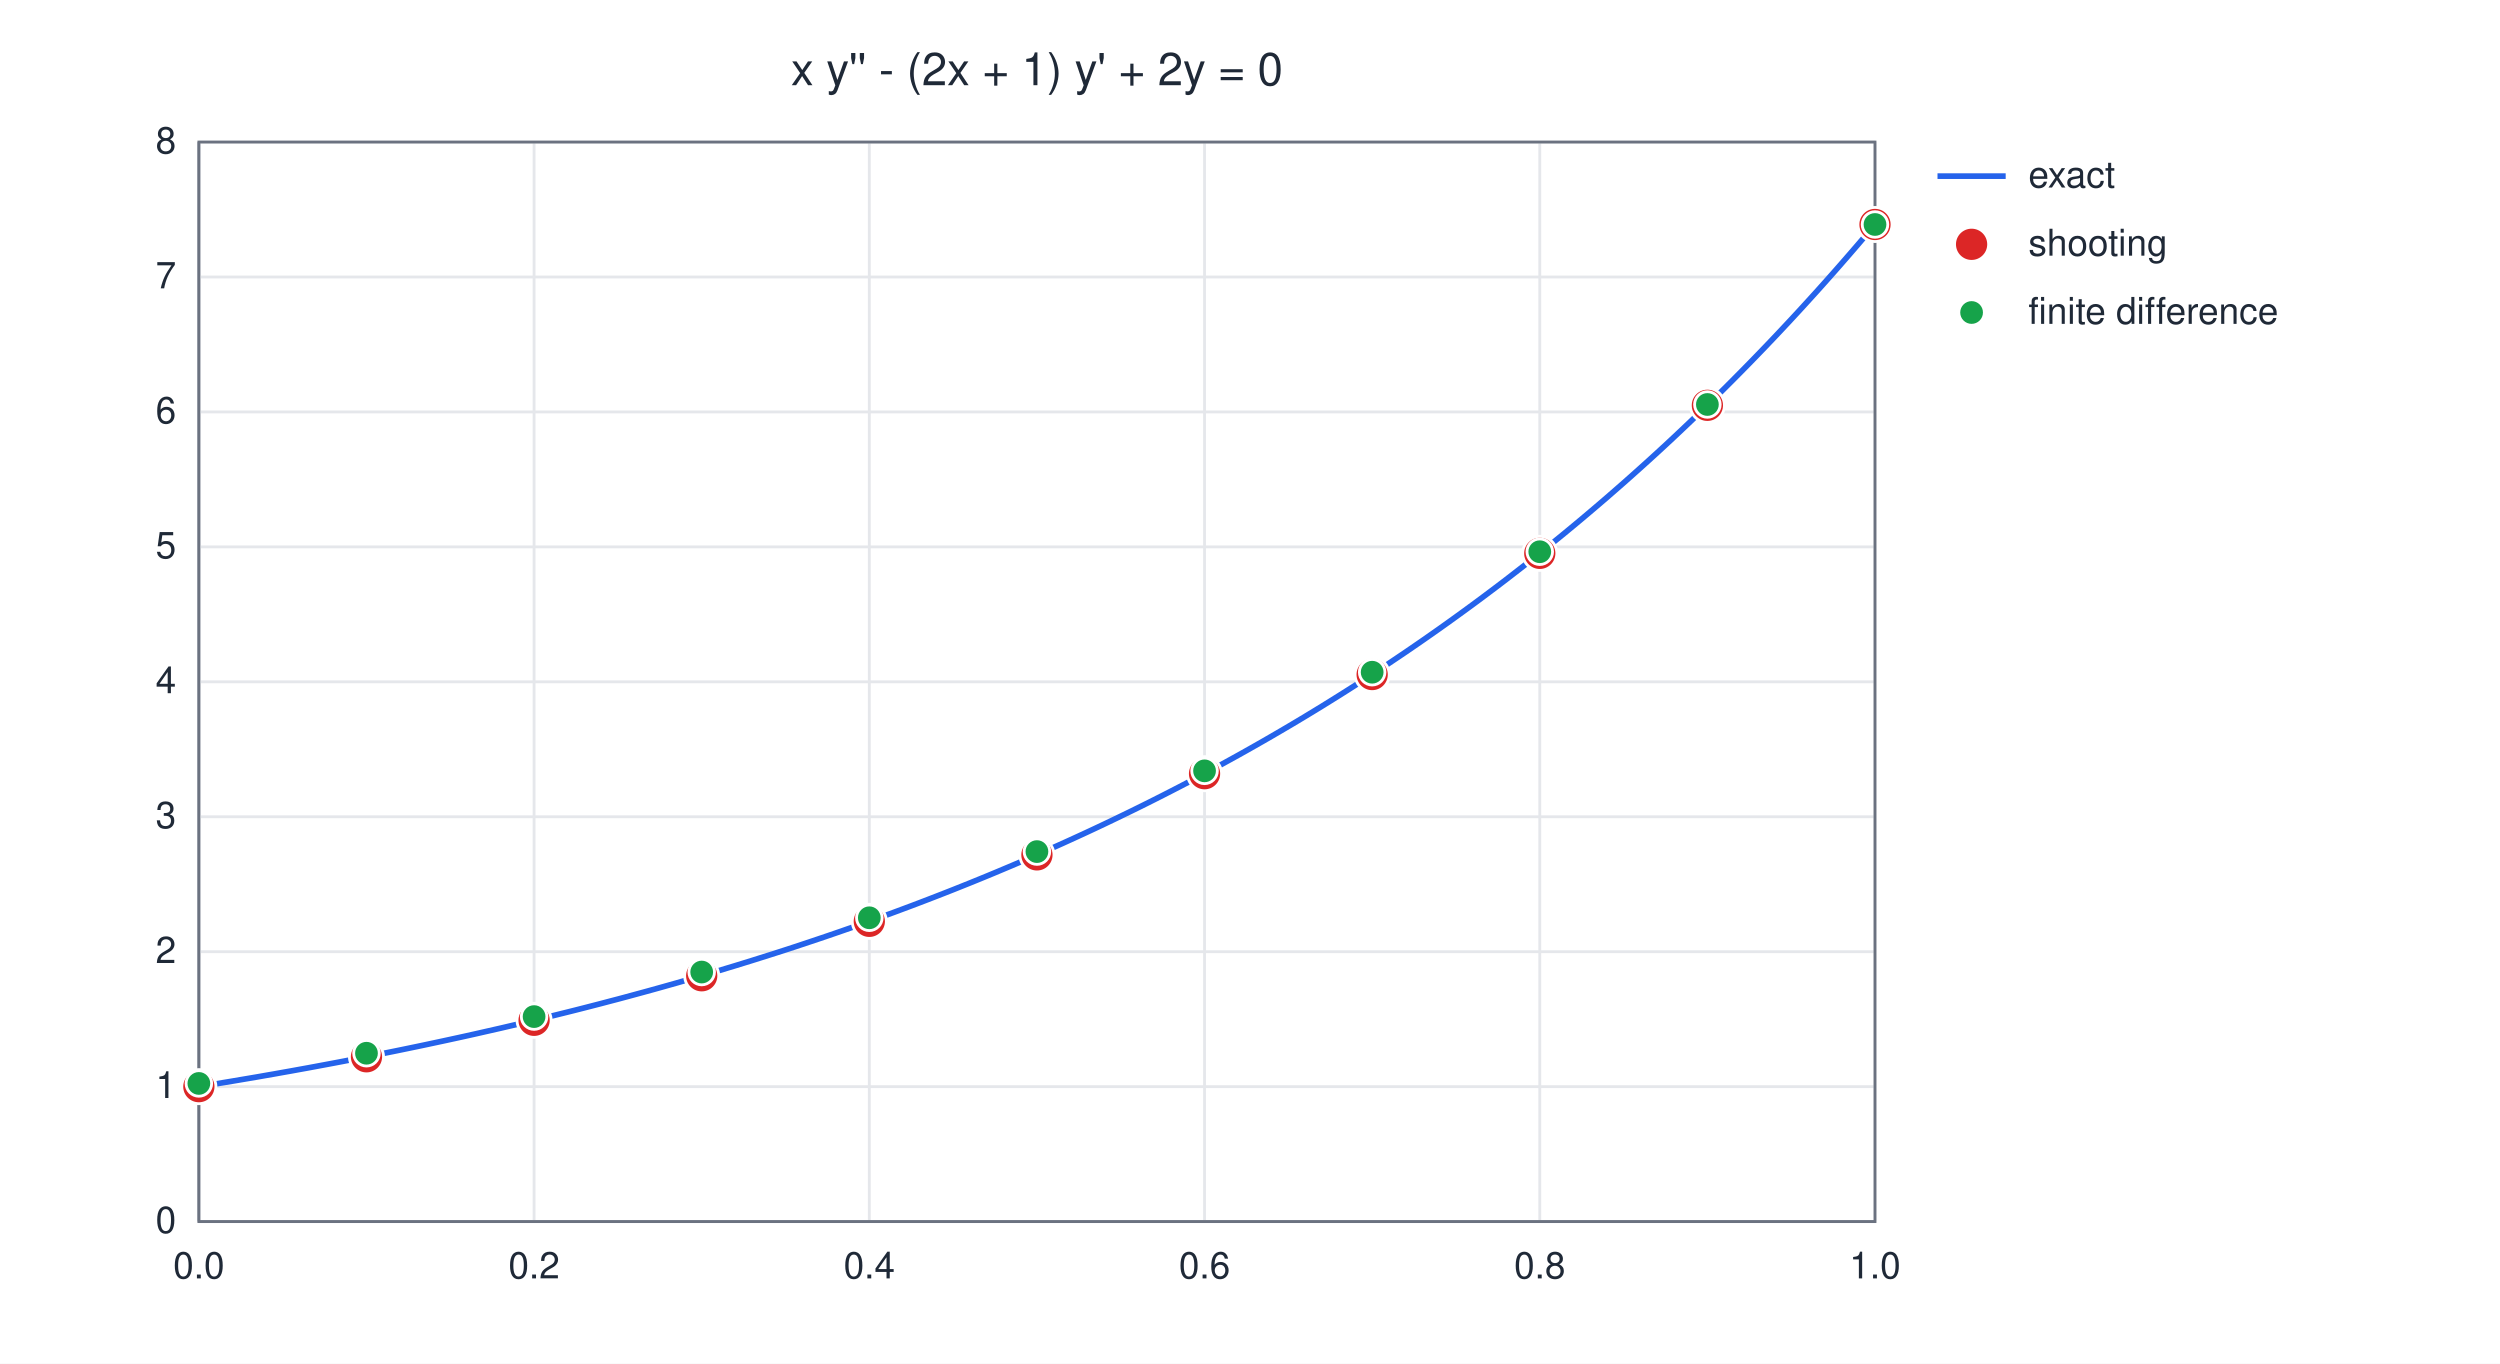
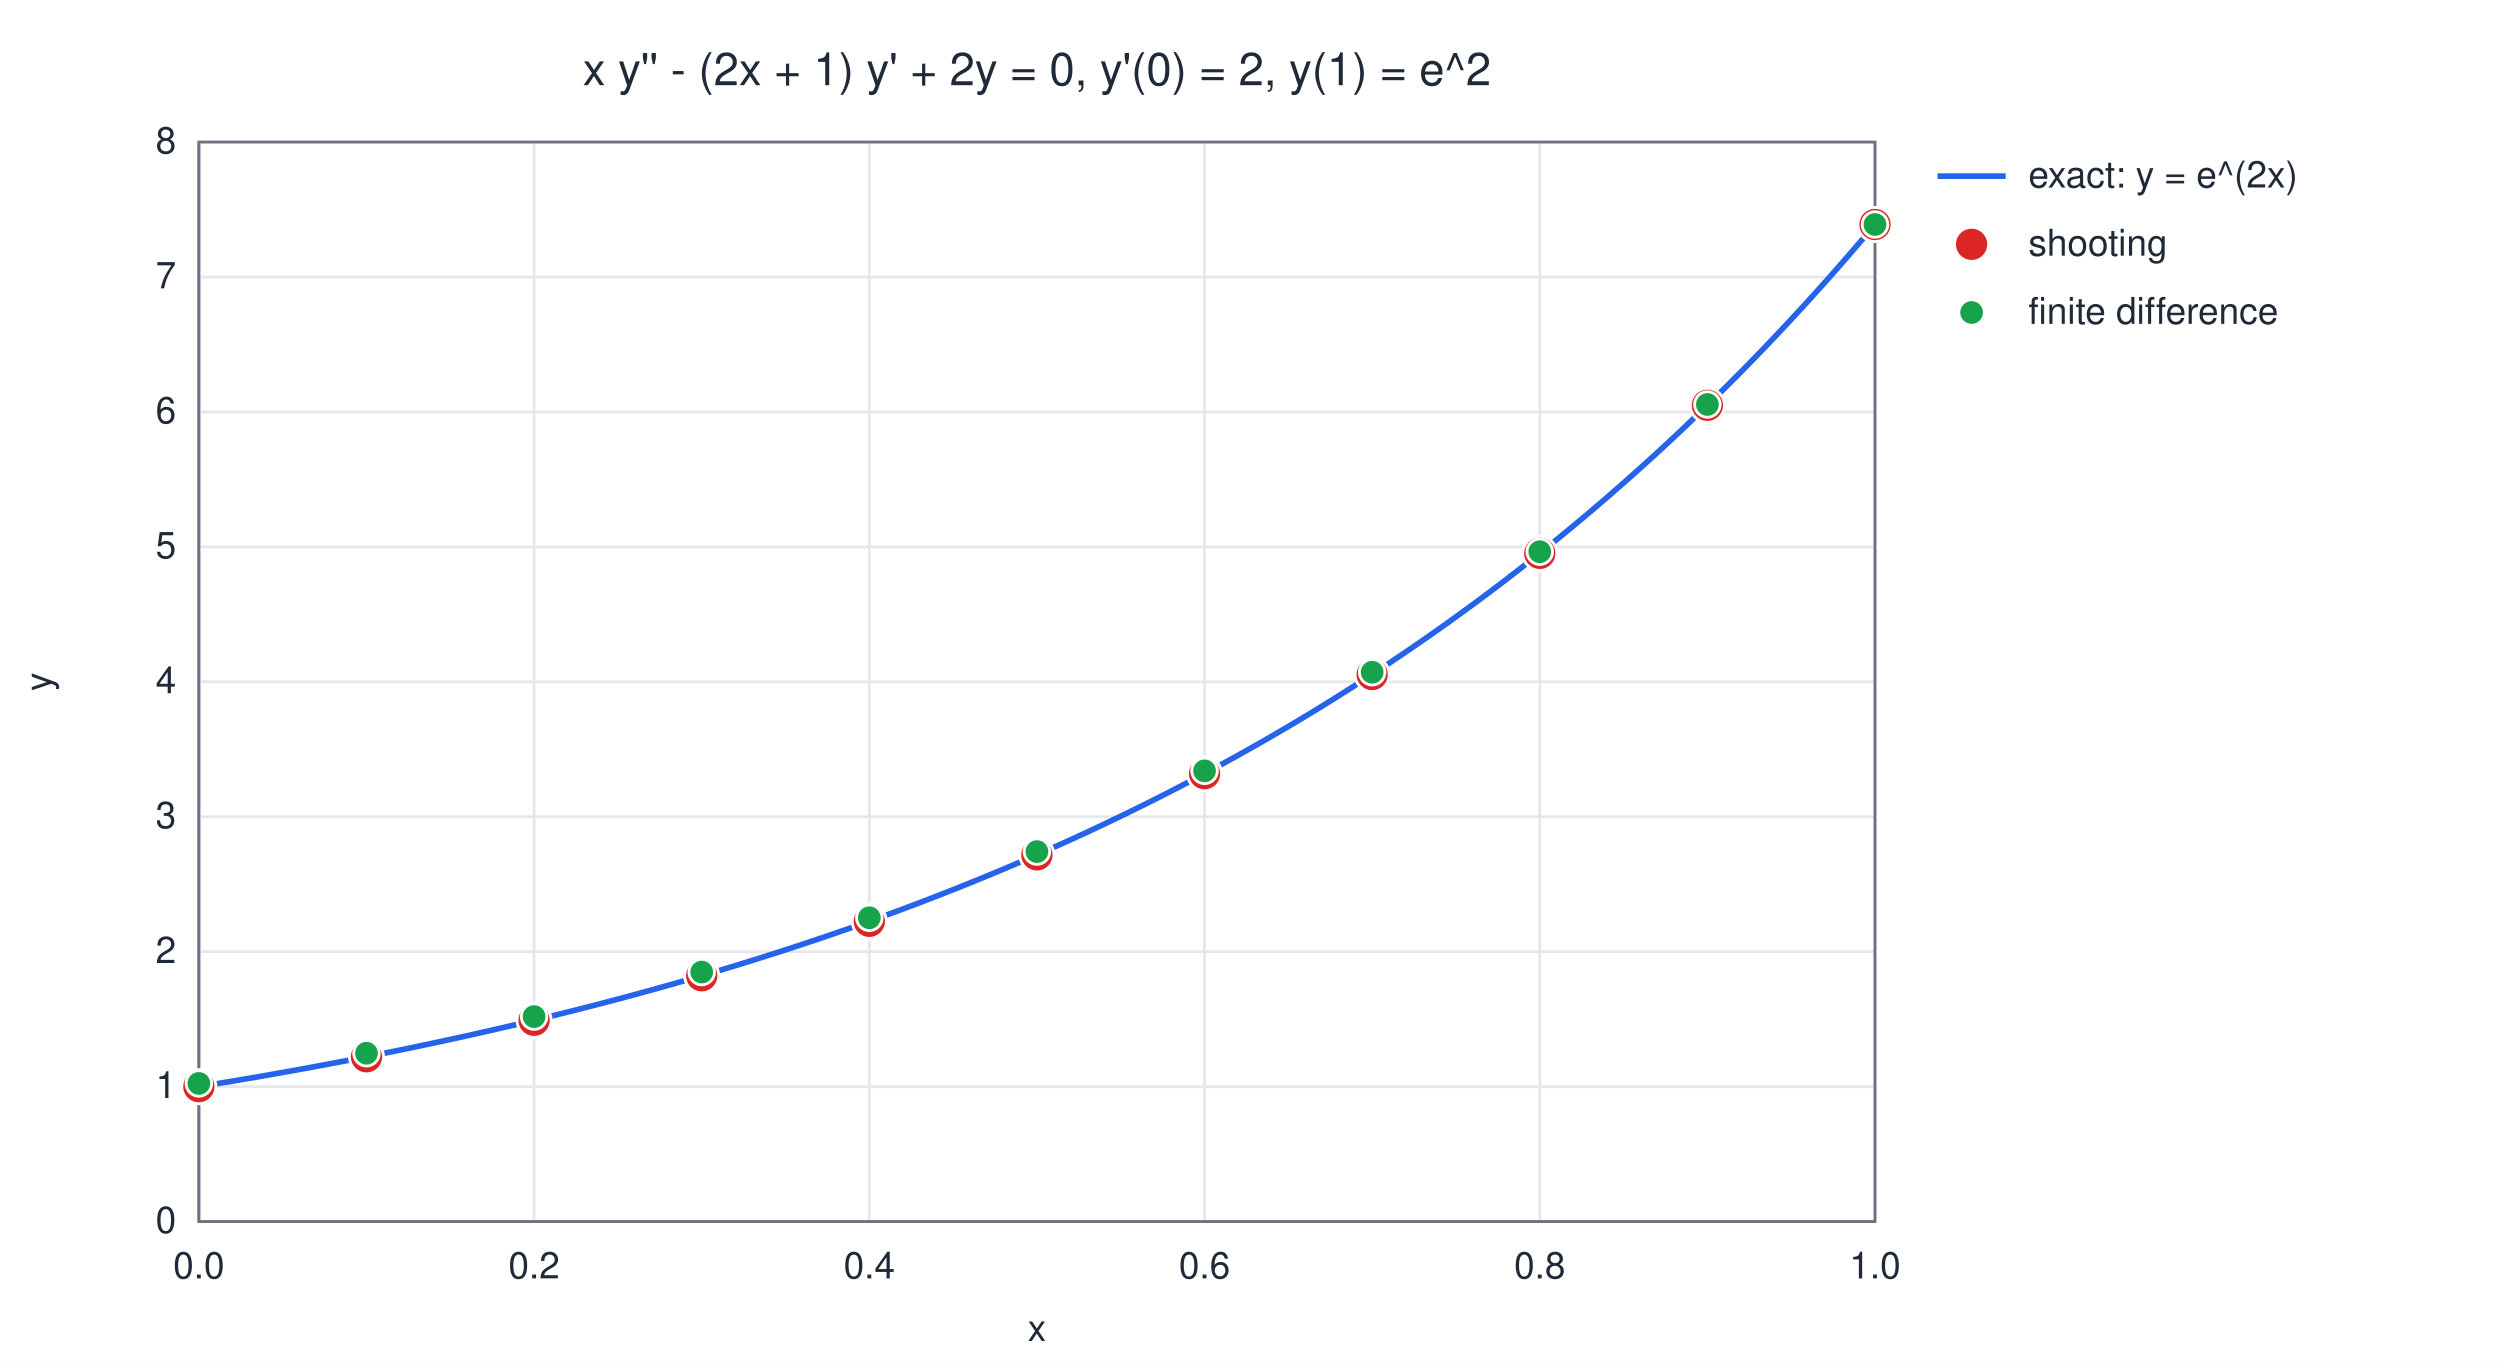
<svg xmlns="http://www.w3.org/2000/svg" width="880" height="480" viewBox="0 0 880 480" font-family="Helvetica, Arial, sans-serif" fill="#1f2937">
  <rect width="880" height="480" fill="#ffffff" />
-   <text x="365.00" y="30.00" text-anchor="middle" font-size="16">x y'' - (2x + 1) y' + 2y = 0</text>
+   <text x="365.00" y="30.00" text-anchor="middle" font-size="16">x y'' - (2x + 1) y' + 2y = 0, y'(0) = 2, y(1) = e^2</text>
  <line x1="70.00" y1="50.00" x2="70.00" y2="430.00" stroke="#9ca3af" stroke-width="1" />
  <text x="70.00" y="450.00" text-anchor="middle" font-size="13">0.0</text>
  <line x1="188.00" y1="50.00" x2="188.00" y2="430.00" stroke="#e5e7eb" stroke-width="1" />
  <text x="188.00" y="450.00" text-anchor="middle" font-size="13">0.2</text>
  <line x1="306.00" y1="50.00" x2="306.00" y2="430.00" stroke="#e5e7eb" stroke-width="1" />
  <text x="306.00" y="450.00" text-anchor="middle" font-size="13">0.4</text>
  <line x1="424.00" y1="50.00" x2="424.00" y2="430.00" stroke="#e5e7eb" stroke-width="1" />
  <text x="424.00" y="450.00" text-anchor="middle" font-size="13">0.6</text>
  <line x1="542.00" y1="50.00" x2="542.00" y2="430.00" stroke="#e5e7eb" stroke-width="1" />
  <text x="542.00" y="450.00" text-anchor="middle" font-size="13">0.8</text>
  <line x1="660.00" y1="50.00" x2="660.00" y2="430.00" stroke="#e5e7eb" stroke-width="1" />
  <text x="660.00" y="450.00" text-anchor="middle" font-size="13">1.0</text>
  <line x1="70.00" y1="430.00" x2="660.00" y2="430.00" stroke="#9ca3af" stroke-width="1" />
  <text x="62.00" y="434.00" text-anchor="end" font-size="13">0</text>
  <line x1="70.00" y1="382.50" x2="660.00" y2="382.50" stroke="#e5e7eb" stroke-width="1" />
  <text x="62.00" y="386.50" text-anchor="end" font-size="13">1</text>
  <line x1="70.00" y1="335.00" x2="660.00" y2="335.00" stroke="#e5e7eb" stroke-width="1" />
  <text x="62.00" y="339.00" text-anchor="end" font-size="13">2</text>
  <line x1="70.00" y1="287.50" x2="660.00" y2="287.50" stroke="#e5e7eb" stroke-width="1" />
  <text x="62.00" y="291.50" text-anchor="end" font-size="13">3</text>
  <line x1="70.00" y1="240.00" x2="660.00" y2="240.00" stroke="#e5e7eb" stroke-width="1" />
  <text x="62.00" y="244.00" text-anchor="end" font-size="13">4</text>
  <line x1="70.00" y1="192.50" x2="660.00" y2="192.50" stroke="#e5e7eb" stroke-width="1" />
  <text x="62.00" y="196.50" text-anchor="end" font-size="13">5</text>
  <line x1="70.00" y1="145.00" x2="660.00" y2="145.00" stroke="#e5e7eb" stroke-width="1" />
  <text x="62.00" y="149.00" text-anchor="end" font-size="13">6</text>
  <line x1="70.00" y1="97.50" x2="660.00" y2="97.50" stroke="#e5e7eb" stroke-width="1" />
  <text x="62.00" y="101.50" text-anchor="end" font-size="13">7</text>
  <line x1="70.00" y1="50.00" x2="660.00" y2="50.00" stroke="#e5e7eb" stroke-width="1" />
  <text x="62.00" y="54.00" text-anchor="end" font-size="13">8</text>
+   <text x="365.00" y="472.00" text-anchor="middle" font-size="13">x</text>
+   <text x="18" y="240.00" text-anchor="middle" font-size="13" transform="rotate(-90 18 240.00)">y</text>
  <rect x="70.00" y="50.00" width="590.00" height="380.00" fill="none" stroke="#6b7280" />
  <polyline points="70.00,382.50 72.95,382.02 75.90,381.54 78.85,381.05 81.80,380.56 84.75,380.06 87.70,379.56 90.65,379.06 93.60,378.54 96.55,378.03 99.50,377.50 102.45,376.98 105.40,376.44 108.35,375.91 111.30,375.36 114.25,374.81 117.20,374.26 120.15,373.70 123.10,373.13 126.05,372.56 129.00,371.98 131.95,371.40 134.90,370.81 137.85,370.22 140.80,369.62 143.75,369.01 146.70,368.40 149.65,367.78 152.60,367.15 155.55,366.52 158.50,365.88 161.45,365.24 164.40,364.59 167.35,363.93 170.30,363.26 173.25,362.59 176.20,361.92 179.15,361.23 182.10,360.54 185.05,359.84 188.00,359.14 190.95,358.43 193.90,357.71 196.85,356.98 199.80,356.25 202.75,355.51 205.70,354.76 208.65,354.00 211.60,353.24 214.55,352.46 217.50,351.69 220.45,350.90 223.40,350.10 226.35,349.30 229.30,348.49 232.25,347.67 235.20,346.84 238.15,346.01 241.10,345.16 244.05,344.31 247.00,343.45 249.95,342.58 252.90,341.70 255.85,340.81 258.80,339.92 261.75,339.01 264.70,338.10 267.65,337.17 270.60,336.24 273.55,335.30 276.50,334.35 279.45,333.39 282.40,332.41 285.35,331.43 288.30,330.44 291.25,329.44 294.20,328.43 297.15,327.41 300.10,326.38 303.05,325.34 306.00,324.29 308.95,323.22 311.90,322.15 314.85,321.07 317.80,319.97 320.75,318.87 323.70,317.75 326.65,316.62 329.60,315.48 332.55,314.33 335.50,313.17 338.45,311.99 341.40,310.81 344.35,309.61 347.30,308.40 350.25,307.18 353.20,305.94 356.15,304.70 359.10,303.44 362.05,302.17 365.00,300.88 367.95,299.58 370.90,298.27 373.85,296.95 376.80,295.61 379.75,294.26 382.70,292.90 385.65,291.52 388.60,290.13 391.55,288.72 394.50,287.30 397.45,285.87 400.40,284.42 403.35,282.96 406.30,281.48 409.25,279.99 412.20,278.48 415.15,276.96 418.10,275.42 421.05,273.86 424.00,272.29 426.95,270.71 429.90,269.11 432.85,267.49 435.80,265.86 438.75,264.21 441.70,262.54 444.65,260.86 447.60,259.16 450.55,257.44 453.50,255.71 456.45,253.96 459.40,252.19 462.35,250.40 465.30,248.60 468.25,246.77 471.20,244.93 474.15,243.07 477.10,241.19 480.05,239.29 483.00,237.38 485.95,235.44 488.90,233.49 491.85,231.51 494.80,229.52 497.75,227.50 500.70,225.47 503.65,223.41 506.60,221.34 509.55,219.24 512.50,217.12 515.45,214.98 518.40,212.82 521.35,210.64 524.30,208.43 527.25,206.21 530.20,203.96 533.15,201.68 536.10,199.39 539.05,197.07 542.00,194.73 544.95,192.37 547.90,189.98 550.85,187.57 553.80,185.13 556.75,182.67 559.70,180.18 562.65,177.67 565.60,175.14 568.55,172.57 571.50,169.99 574.45,167.37 577.40,164.73 580.35,162.07 583.30,159.38 586.25,156.66 589.20,153.91 592.15,151.13 595.10,148.33 598.05,145.50 601.00,142.64 603.95,139.75 606.90,136.84 609.85,133.89 612.80,130.91 615.75,127.91 618.70,124.87 621.65,121.81 624.60,118.71 627.55,115.58 630.50,112.42 633.45,109.23 636.40,106.00 639.35,102.75 642.30,99.46 645.25,96.14 648.20,92.78 651.15,89.39 654.10,85.97 657.05,82.51 660.00,79.02" fill="none" stroke="#2563eb" stroke-width="2" stroke-linejoin="round" />
  <line x1="682.00" y1="62.00" x2="706.00" y2="62.00" stroke="#2563eb" stroke-width="2" />
-   <text x="714.00" y="66.00" text-anchor="start" font-size="13">exact</text>
+   <text x="714.00" y="66.00" text-anchor="start" font-size="13">exact: y = e^(2x)</text>
  <circle cx="70.00" cy="382.50" r="6" fill="#dc2626" stroke="#ffffff" />
  <circle cx="129.00" cy="371.99" r="6" fill="#dc2626" stroke="#ffffff" />
  <circle cx="188.00" cy="359.15" r="6" fill="#dc2626" stroke="#ffffff" />
  <circle cx="247.00" cy="343.47" r="6" fill="#dc2626" stroke="#ffffff" />
  <circle cx="306.00" cy="324.31" r="6" fill="#dc2626" stroke="#ffffff" />
  <circle cx="365.00" cy="300.92" r="6" fill="#dc2626" stroke="#ffffff" />
  <circle cx="424.00" cy="272.34" r="6" fill="#dc2626" stroke="#ffffff" />
  <circle cx="483.00" cy="237.44" r="6" fill="#dc2626" stroke="#ffffff" />
  <circle cx="542.00" cy="194.78" r="6" fill="#dc2626" stroke="#ffffff" />
  <circle cx="601.00" cy="142.67" r="6" fill="#dc2626" stroke="#ffffff" />
  <circle cx="660.00" cy="79.02" r="6" fill="#dc2626" stroke="#ffffff" />
  <circle cx="694.00" cy="86.00" r="6" fill="#dc2626" stroke="#ffffff" />
  <text x="714.00" y="90.00" text-anchor="start" font-size="13">shooting</text>
  <circle cx="70.00" cy="381.37" r="4.5" fill="#16a34a" stroke="#ffffff" />
  <circle cx="129.00" cy="370.74" r="4.5" fill="#16a34a" stroke="#ffffff" />
  <circle cx="188.00" cy="357.84" r="4.5" fill="#16a34a" stroke="#ffffff" />
  <circle cx="247.00" cy="342.16" r="4.5" fill="#16a34a" stroke="#ffffff" />
  <circle cx="306.00" cy="323.06" r="4.5" fill="#16a34a" stroke="#ffffff" />
  <circle cx="365.00" cy="299.76" r="4.5" fill="#16a34a" stroke="#ffffff" />
  <circle cx="424.00" cy="271.34" r="4.5" fill="#16a34a" stroke="#ffffff" />
  <circle cx="483.00" cy="236.62" r="4.5" fill="#16a34a" stroke="#ffffff" />
  <circle cx="542.00" cy="194.21" r="4.5" fill="#16a34a" stroke="#ffffff" />
  <circle cx="601.00" cy="142.38" r="4.5" fill="#16a34a" stroke="#ffffff" />
  <circle cx="660.00" cy="79.02" r="4.5" fill="#16a34a" stroke="#ffffff" />
  <circle cx="694.00" cy="110.00" r="4.5" fill="#16a34a" stroke="#ffffff" />
  <text x="714.00" y="114.00" text-anchor="start" font-size="13">finite difference</text>
</svg>
